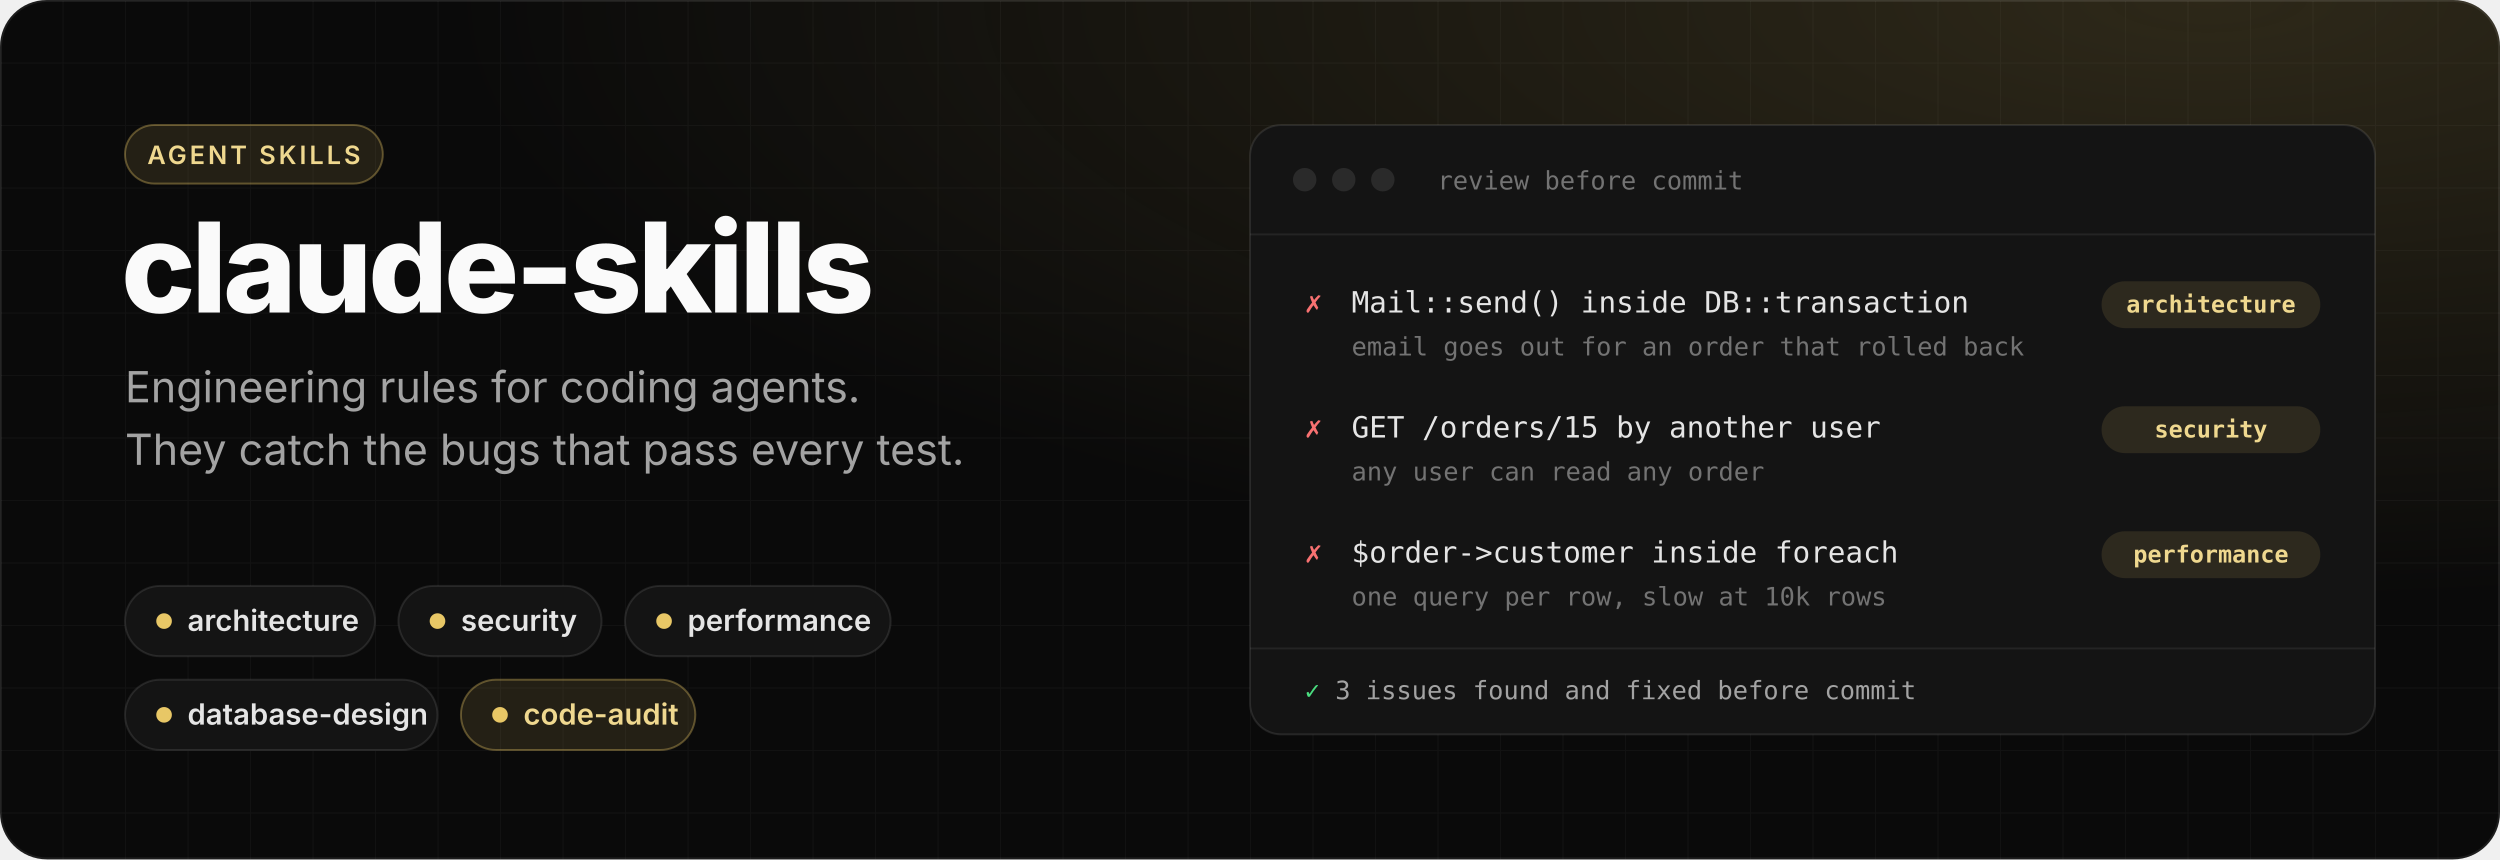
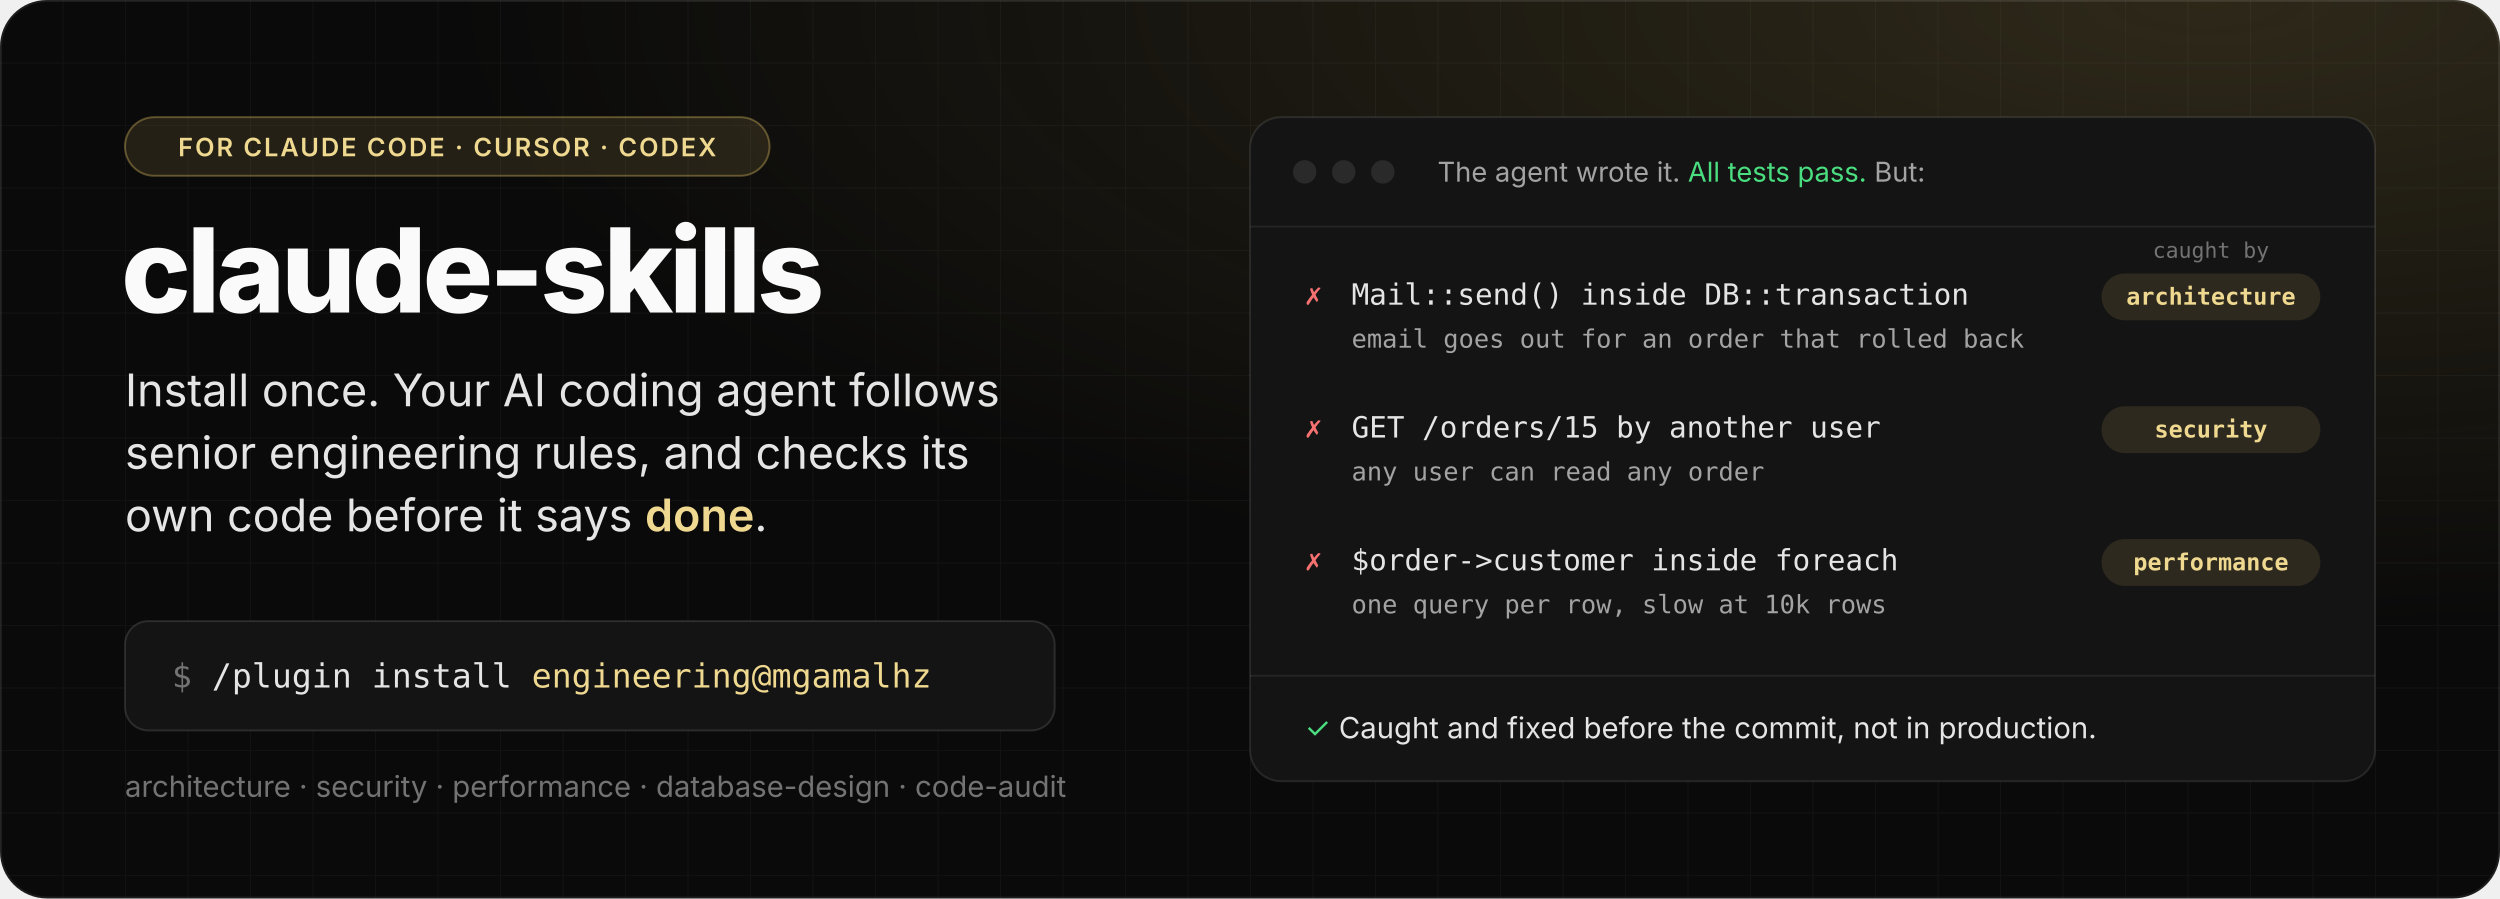
- <svg xmlns="http://www.w3.org/2000/svg" width="1280" height="440" viewBox="0 0 1280 440" role="img" aria-label="claude-skills: engineering rules for coding agents">
+ <svg xmlns="http://www.w3.org/2000/svg" width="1280" height="460" viewBox="0 0 1280 460" role="img" aria-label="claude-skills: install once and your AI coding agent follows senior engineering rules and checks its own code before it says done. Example: the agent wrote code and all tests passed, but the skills caught an email sent inside a transaction, an order any user could read, and one query per row.">
  <defs>
    <radialGradient id="glow" cx="88%" cy="0%" r="70%">
      <stop offset="0" stop-color="#E8C766" stop-opacity="0.16" />
      <stop offset="1" stop-color="#E8C766" stop-opacity="0" />
    </radialGradient>
    <pattern id="grid" width="32" height="32" patternUnits="userSpaceOnUse">
      <path d="M32 0H0V32" fill="none" stroke="#FFFFFF" stroke-opacity="0.035" />
    </pattern>
  </defs>
-   <rect width="1280" height="440" rx="24" fill="#0A0A0A" />
-   <rect width="1280" height="440" rx="24" fill="url(#grid)" />
-   <rect width="1280" height="440" rx="24" fill="url(#glow)" />
-   <rect x="0.5" y="0.5" width="1279" height="439" rx="23.5" fill="none" stroke="#FFFFFF" stroke-opacity="0.08" />
+   <rect width="1280" height="460" rx="24" fill="#0A0A0A" />
+   <rect width="1280" height="460" rx="24" fill="url(#grid)" />
+   <rect width="1280" height="460" rx="24" fill="url(#glow)" />
+   <rect x="0.5" y="0.5" width="1279" height="459" rx="23.5" fill="none" stroke="#FFFFFF" stroke-opacity="0.08" />
  <g font-family="ui-sans-serif, -apple-system, 'Segoe UI', Inter, Helvetica, Arial, sans-serif">
-     <rect x="64" y="64" width="132" height="30" rx="15" fill="#E8C766" fill-opacity="0.12" stroke="#E8C766" stroke-opacity="0.35" />
-     <text x="130" y="84" text-anchor="middle" font-size="13" font-weight="600" letter-spacing="1.5" fill="#EFD88F">AGENT SKILLS</text>
-     <text x="62" y="160" font-size="64" font-weight="800" letter-spacing="-2" fill="#FAFAFA">claude-skills</text>
-     <text x="64" y="206" font-size="22" fill="#A3A3A3">Engineering rules for coding agents.</text>
-     <text x="64" y="238" font-size="22" fill="#A3A3A3">They catch the bugs that pass every test.</text>
-     <g font-size="15" font-weight="600">
-       <rect x="64" y="348" width="160" height="36" rx="18" fill="#141414" stroke="#FFFFFF" stroke-opacity="0.1" />
-       <circle cx="84" cy="366" r="4" fill="#E8C766" />
-       <text x="96" y="371" fill="#E5E5E5">database-design</text>
-       <rect x="236" y="348" width="120" height="36" rx="18" fill="#E8C766" fill-opacity="0.12" stroke="#E8C766" stroke-opacity="0.35" />
-       <circle cx="256" cy="366" r="4" fill="#E8C766" />
-       <text x="268" y="371" fill="#EFD88F">code-audit</text>
-       <rect x="64" y="300" width="128" height="36" rx="18" fill="#141414" stroke="#FFFFFF" stroke-opacity="0.1" />
-       <circle cx="84" cy="318" r="4" fill="#E8C766" />
-       <text x="96" y="323" fill="#E5E5E5">architecture</text>
-       <rect x="204" y="300" width="104" height="36" rx="18" fill="#141414" stroke="#FFFFFF" stroke-opacity="0.1" />
-       <circle cx="224" cy="318" r="4" fill="#E8C766" />
-       <text x="236" y="323" fill="#E5E5E5">security</text>
-       <rect x="320" y="300" width="136" height="36" rx="18" fill="#141414" stroke="#FFFFFF" stroke-opacity="0.1" />
-       <circle cx="340" cy="318" r="4" fill="#E8C766" />
-       <text x="352" y="323" fill="#E5E5E5">performance</text>
-     </g>
+     <rect x="64" y="60" width="330" height="30" rx="15" fill="#E8C766" fill-opacity="0.12" stroke="#E8C766" stroke-opacity="0.35" />
+     <text x="229" y="80" text-anchor="middle" font-size="13" font-weight="600" letter-spacing="1" fill="#EFD88F">FOR CLAUDE CODE · CURSOR · CODEX</text>
+     <text x="62" y="160" font-size="60" font-weight="800" letter-spacing="-2" fill="#FAFAFA">claude-skills</text>
+     <text x="64" y="208" font-size="23" fill="#E5E5E5">Install once. Your AI coding agent follows</text>
+     <text x="64" y="240" font-size="23" fill="#E5E5E5">senior engineering rules, and checks its</text>
+     <text x="64" y="272" font-size="23" fill="#E5E5E5">own code before it says <tspan fill="#EFD88F" font-weight="600">done</tspan>.</text>
+     <rect x="64" y="318" width="476" height="56" rx="12" fill="#141414" stroke="#FFFFFF" stroke-opacity="0.12" />
+     <text x="88" y="352" font-family="ui-monospace, SFMono-Regular, Menlo, Consolas, monospace" font-size="17" fill="#737373">$ <tspan fill="#E5E5E5">/plugin install</tspan>
+       <tspan fill="#EFD88F">engineering@mgamalhz</tspan>
+     </text>
+     <text x="64" y="408" font-size="15" fill="#737373">architecture · security · performance · database-design · code-audit</text>
  </g>
-   <g transform="translate(640 64)">
-     <rect width="576" height="312" rx="16" fill="#141414" stroke="#FFFFFF" stroke-opacity="0.1" />
+   <g transform="translate(640 60)">
+     <rect width="576" height="340" rx="16" fill="#141414" stroke="#FFFFFF" stroke-opacity="0.1" />
    <circle cx="28" cy="28" r="6" fill="#2A2A2A" />
    <circle cx="48" cy="28" r="6" fill="#2A2A2A" />
    <circle cx="68" cy="28" r="6" fill="#2A2A2A" />
-     <text x="96" y="33" font-family="ui-monospace, SFMono-Regular, Menlo, Consolas, monospace" font-size="13" fill="#737373">review before commit</text>
+     <text x="96" y="33" font-family="ui-sans-serif, -apple-system, 'Segoe UI', Inter, Helvetica, Arial, sans-serif" font-size="14" fill="#A3A3A3">The agent wrote it. <tspan fill="#4ADE80">All tests pass.</tspan> But:</text>
    <line x1="0" y1="56" x2="576" y2="56" stroke="#FFFFFF" stroke-opacity="0.07" />
    <g font-family="ui-monospace, SFMono-Regular, Menlo, Consolas, monospace" font-size="15">
      <g transform="translate(28 96)">
        <text fill="#F87171">✗</text>
        <text x="24" fill="#E5E5E5">Mail::send() inside DB::transaction</text>
-         <text x="24" y="22" font-size="13" fill="#737373">email goes out for an order that rolled back</text>
+         <text x="24" y="22" font-size="13" fill="#A3A3A3">email goes out for an order that rolled back</text>
      </g>
-       <g transform="translate(28 160)">
+       <g transform="translate(28 164)">
        <text fill="#F87171">✗</text>
        <text x="24" fill="#E5E5E5">GET /orders/15 by another user</text>
-         <text x="24" y="22" font-size="13" fill="#737373">any user can read any order</text>
+         <text x="24" y="22" font-size="13" fill="#A3A3A3">any user can read any order</text>
      </g>
-       <g transform="translate(28 224)">
+       <g transform="translate(28 232)">
        <text fill="#F87171">✗</text>
        <text x="24" fill="#E5E5E5">$order-&gt;customer inside foreach</text>
-         <text x="24" y="22" font-size="13" fill="#737373">one query per row, slow at 10k rows</text>
+         <text x="24" y="22" font-size="13" fill="#A3A3A3">one query per row, slow at 10k rows</text>
      </g>
      <g font-size="12" font-weight="600" text-anchor="middle">
+         <text x="492" y="72" font-size="11" font-weight="400" fill="#737373">caught by</text>
        <rect x="436" y="80" width="112" height="24" rx="12" fill="#E8C766" fill-opacity="0.12" />
        <text x="492" y="96" fill="#EFD88F">architecture</text>
-         <rect x="436" y="144" width="112" height="24" rx="12" fill="#E8C766" fill-opacity="0.12" />
-         <text x="492" y="160" fill="#EFD88F">security</text>
-         <rect x="436" y="208" width="112" height="24" rx="12" fill="#E8C766" fill-opacity="0.12" />
-         <text x="492" y="224" fill="#EFD88F">performance</text>
+         <rect x="436" y="148" width="112" height="24" rx="12" fill="#E8C766" fill-opacity="0.12" />
+         <text x="492" y="164" fill="#EFD88F">security</text>
+         <rect x="436" y="216" width="112" height="24" rx="12" fill="#E8C766" fill-opacity="0.12" />
+         <text x="492" y="232" fill="#EFD88F">performance</text>
      </g>
    </g>
-     <line x1="0" y1="268" x2="576" y2="268" stroke="#FFFFFF" stroke-opacity="0.07" />
-     <text x="28" y="294" font-family="ui-monospace, SFMono-Regular, Menlo, Consolas, monospace" font-size="13" fill="#A3A3A3">
-       <tspan fill="#4ADE80">✓</tspan>  3 issues found and fixed before commit</text>
+     <line x1="0" y1="286" x2="576" y2="286" stroke="#FFFFFF" stroke-opacity="0.07" />
+     <text x="28" y="318" font-family="ui-sans-serif, -apple-system, 'Segoe UI', Inter, Helvetica, Arial, sans-serif" font-size="15" fill="#E5E5E5">
+       <tspan fill="#4ADE80">✓</tspan>  Caught and fixed before the commit, not in production.</text>
  </g>
</svg>
